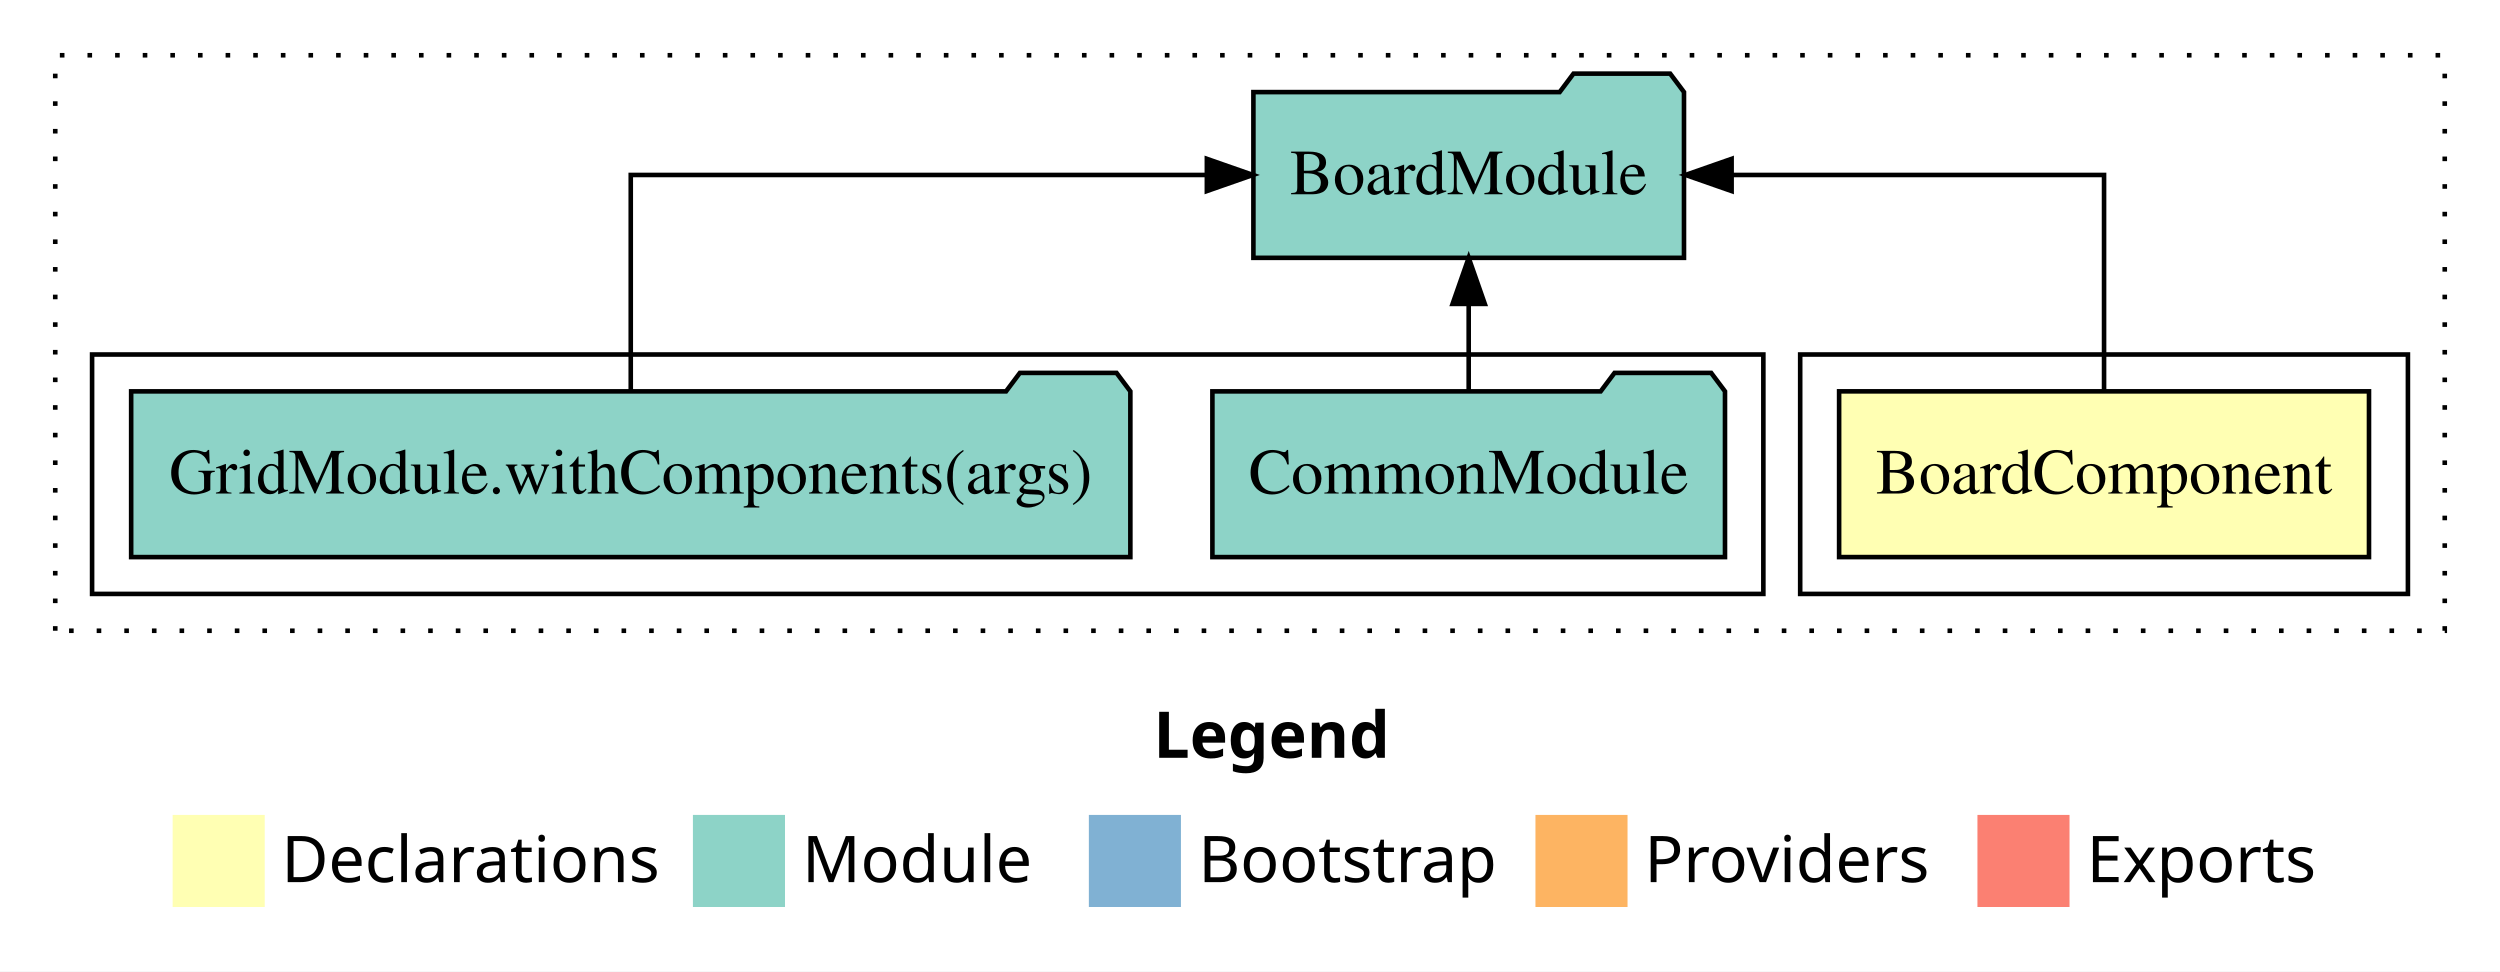
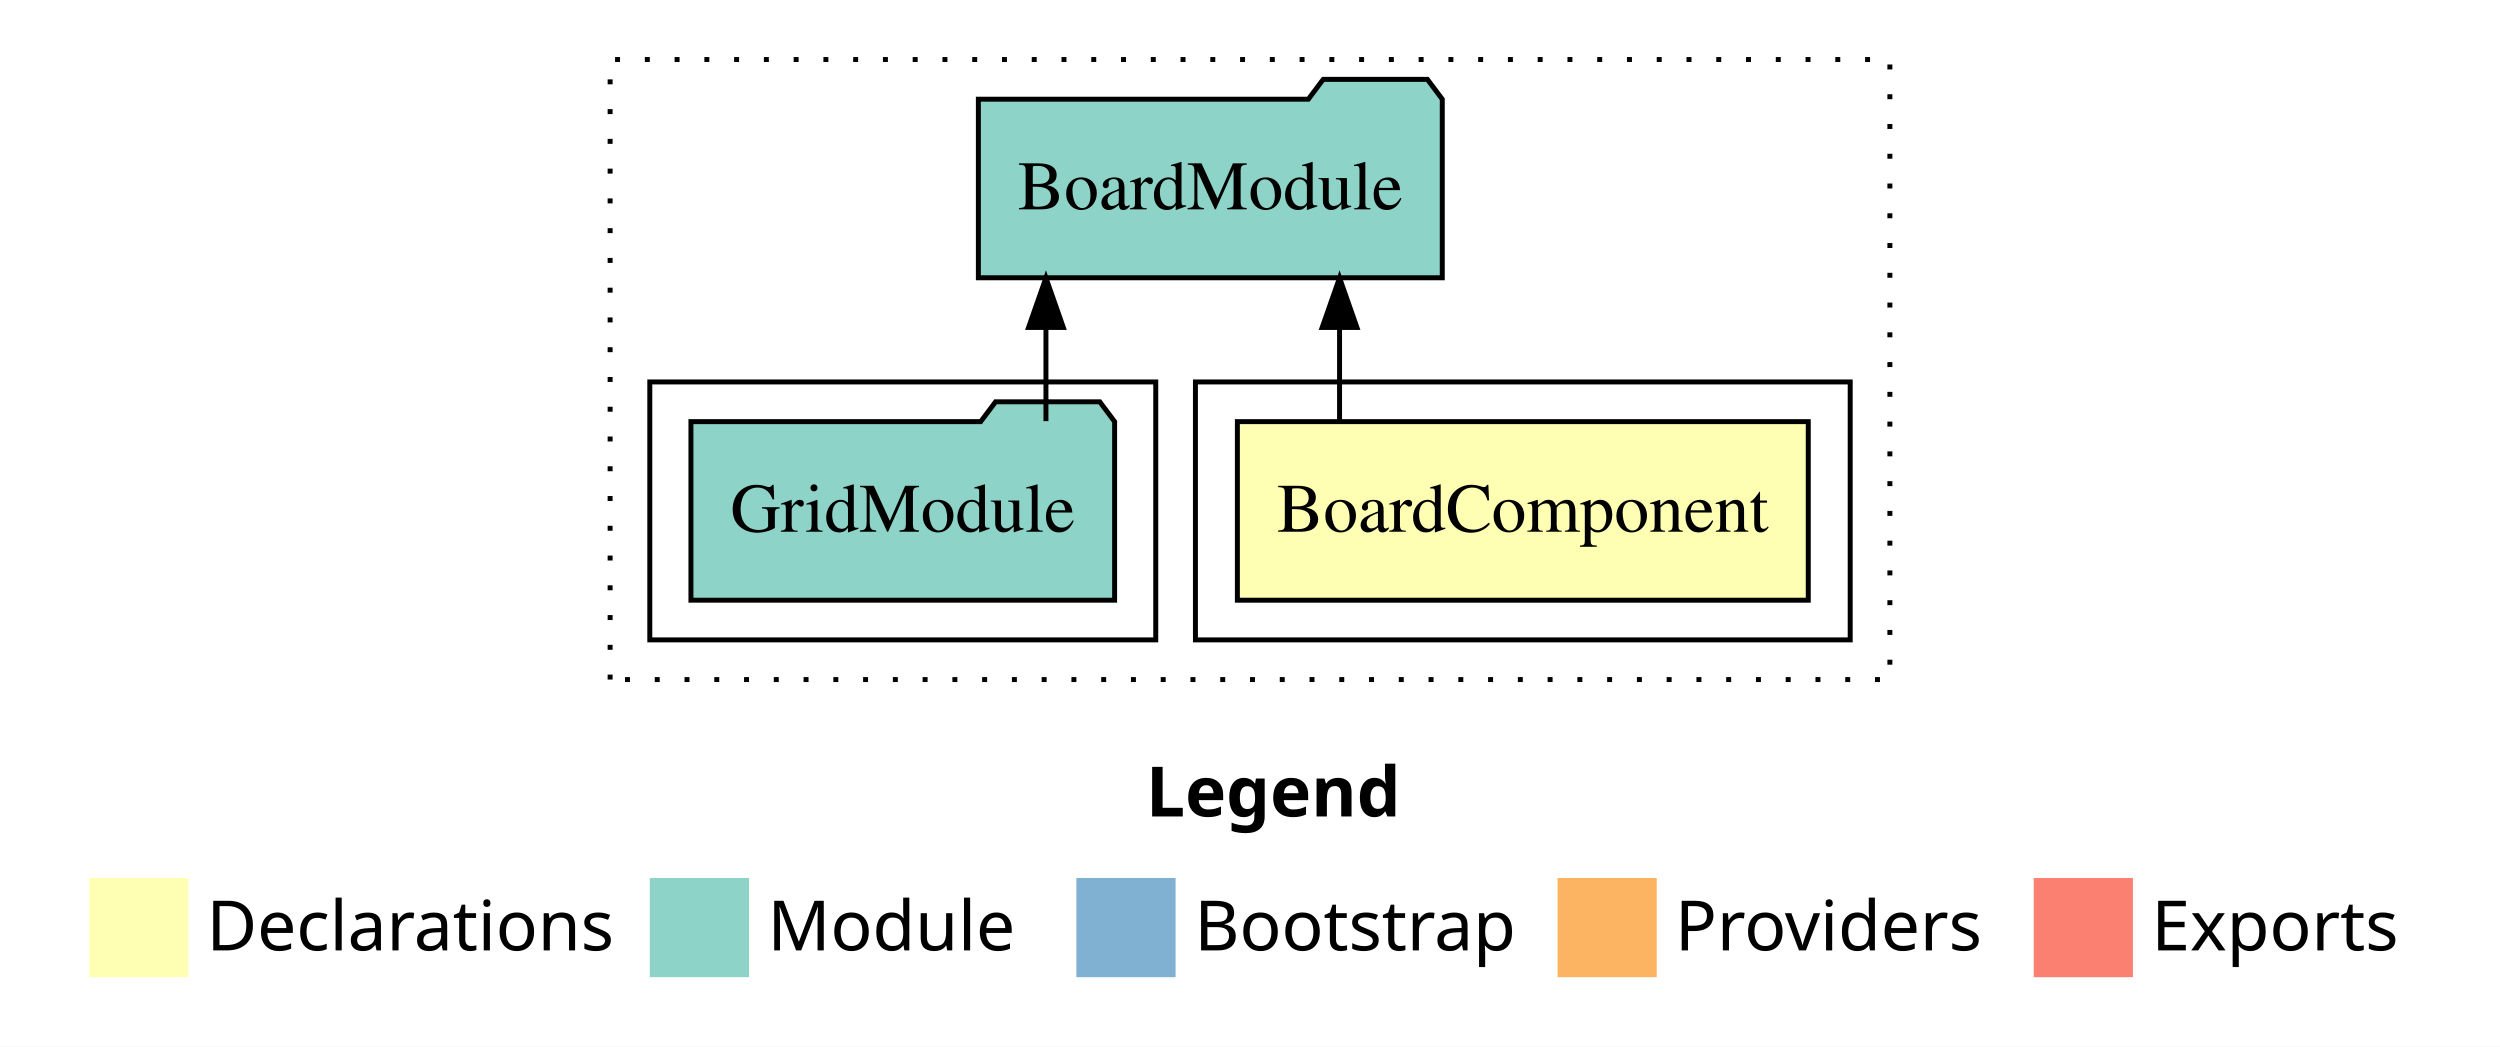
- <svg xmlns="http://www.w3.org/2000/svg" width="543pt" height="211pt" viewBox="0.00 0.00 543.00 211.00">
+ <svg xmlns="http://www.w3.org/2000/svg" width="504pt" height="211pt" viewBox="0.00 0.00 504.00 211.00">
  <g id="graph0" class="graph" transform="scale(1 1) rotate(0) translate(4 207)">
-     <polygon fill="#ffffff" stroke="transparent" points="-4,4 -4,-207 539,-207 539,4 -4,4" />
-     <text text-anchor="start" x="246.509" y="-42.4" font-family="sans-serif" font-weight="bold" font-size="14.00" fill="#000000">Legend</text>
-     <polygon fill="#ffffb3" stroke="transparent" points="33.5,-10 33.5,-30 53.5,-30 53.5,-10 33.5,-10" />
-     <text text-anchor="start" x="57.129" y="-15.4" font-family="sans-serif" font-size="14.00" fill="#000000">  Declarations</text>
-     <polygon fill="#8dd3c7" stroke="transparent" points="146.5,-10 146.5,-30 166.5,-30 166.5,-10 146.5,-10" />
-     <text text-anchor="start" x="170.225" y="-15.4" font-family="sans-serif" font-size="14.00" fill="#000000">  Module</text>
-     <polygon fill="#80b1d3" stroke="transparent" points="232.5,-10 232.5,-30 252.5,-30 252.5,-10 232.5,-10" />
-     <text text-anchor="start" x="256.281" y="-15.4" font-family="sans-serif" font-size="14.00" fill="#000000">  Bootstrap</text>
-     <polygon fill="#fdb462" stroke="transparent" points="329.5,-10 329.5,-30 349.5,-30 349.5,-10 329.5,-10" />
-     <text text-anchor="start" x="353.173" y="-15.4" font-family="sans-serif" font-size="14.00" fill="#000000">  Providers</text>
-     <polygon fill="#fb8072" stroke="transparent" points="425.5,-10 425.5,-30 445.5,-30 445.5,-10 425.5,-10" />
-     <text text-anchor="start" x="449.226" y="-15.4" font-family="sans-serif" font-size="14.00" fill="#000000">  Exports</text>
+     <polygon fill="#ffffff" stroke="transparent" points="-4,4 -4,-207 500,-207 500,4 -4,4" />
+     <text text-anchor="start" x="227.009" y="-42.4" font-family="sans-serif" font-weight="bold" font-size="14.00" fill="#000000">Legend</text>
+     <polygon fill="#ffffb3" stroke="transparent" points="14,-10 14,-30 34,-30 34,-10 14,-10" />
+     <text text-anchor="start" x="37.629" y="-15.4" font-family="sans-serif" font-size="14.00" fill="#000000">  Declarations</text>
+     <polygon fill="#8dd3c7" stroke="transparent" points="127,-10 127,-30 147,-30 147,-10 127,-10" />
+     <text text-anchor="start" x="150.725" y="-15.4" font-family="sans-serif" font-size="14.00" fill="#000000">  Module</text>
+     <polygon fill="#80b1d3" stroke="transparent" points="213,-10 213,-30 233,-30 233,-10 213,-10" />
+     <text text-anchor="start" x="236.781" y="-15.4" font-family="sans-serif" font-size="14.00" fill="#000000">  Bootstrap</text>
+     <polygon fill="#fdb462" stroke="transparent" points="310,-10 310,-30 330,-30 330,-10 310,-10" />
+     <text text-anchor="start" x="333.673" y="-15.4" font-family="sans-serif" font-size="14.00" fill="#000000">  Providers</text>
+     <polygon fill="#fb8072" stroke="transparent" points="406,-10 406,-30 426,-30 426,-10 406,-10" />
+     <text text-anchor="start" x="429.726" y="-15.4" font-family="sans-serif" font-size="14.00" fill="#000000">  Exports</text>
    <g id="clust1" class="cluster">
-       <polygon fill="none" stroke="#000000" stroke-dasharray="1,5" points="8,-70 8,-195 527,-195 527,-70 8,-70" />
+       <polygon fill="none" stroke="#000000" stroke-dasharray="1,5" points="119,-70 119,-195 377,-195 377,-70 119,-70" />
    </g>
    <g id="clust2" class="cluster">
-       <polygon fill="none" stroke="#000000" points="387,-78 387,-130 519,-130 519,-78 387,-78" />
+       <polygon fill="none" stroke="#000000" points="237,-78 237,-130 369,-130 369,-78 237,-78" />
    </g>
    <g id="clust4" class="cluster">
-       <polygon fill="none" stroke="#000000" points="16,-78 16,-130 379,-130 379,-78 16,-78" />
+       <polygon fill="none" stroke="#000000" points="127,-78 127,-130 229,-130 229,-78 127,-78" />
    </g>
    <g id="node1" class="node">
-       <polygon fill="#ffffb3" stroke="#000000" points="510.545,-122 395.455,-122 395.455,-86 510.545,-86 510.545,-122" />
-       <text text-anchor="middle" x="453" y="-99.8" font-family="Times,serif" font-size="14.00" fill="#000000">BoardComponent</text>
+       <polygon fill="#ffffb3" stroke="#000000" points="360.545,-122 245.455,-122 245.455,-86 360.545,-86 360.545,-122" />
+       <text text-anchor="middle" x="303" y="-99.8" font-family="Times,serif" font-size="14.00" fill="#000000">BoardComponent</text>
    </g>
    <g id="node2" class="node">
-       <polygon fill="#8dd3c7" stroke="#000000" points="361.762,-187 358.762,-191 337.762,-191 334.762,-187 268.238,-187 268.238,-151 361.762,-151 361.762,-187" />
-       <text text-anchor="middle" x="315" y="-164.8" font-family="Times,serif" font-size="14.00" fill="#000000">BoardModule</text>
+       <polygon fill="#8dd3c7" stroke="#000000" points="286.762,-187 283.762,-191 262.762,-191 259.762,-187 193.238,-187 193.238,-151 286.762,-151 286.762,-187" />
+       <text text-anchor="middle" x="240" y="-164.8" font-family="Times,serif" font-size="14.00" fill="#000000">BoardModule</text>
    </g>
    <g id="edge1" class="edge">
-       <path fill="none" stroke="#000000" d="M453,-122.106C453,-141.339 453,-169 453,-169 453,-169 372.106,-169 372.106,-169" />
-       <polygon fill="#000000" stroke="#000000" points="372.106,-165.5 362.106,-169 372.106,-172.5 372.106,-165.5" />
+       <path fill="none" stroke="#000000" d="M266.054,-122.106C266.054,-122.106 266.054,-140.991 266.054,-140.991" />
+       <polygon fill="#000000" stroke="#000000" points="262.554,-140.991 266.054,-150.991 269.554,-140.991 262.554,-140.991" />
    </g>
    <g id="node3" class="node">
-       <polygon fill="#8dd3c7" stroke="#000000" points="370.668,-122 367.668,-126 346.668,-126 343.668,-122 259.332,-122 259.332,-86 370.668,-86 370.668,-122" />
-       <text text-anchor="middle" x="315" y="-99.8" font-family="Times,serif" font-size="14.00" fill="#000000">CommonModule</text>
+       <polygon fill="#8dd3c7" stroke="#000000" points="220.708,-122 217.708,-126 196.708,-126 193.708,-122 135.292,-122 135.292,-86 220.708,-86 220.708,-122" />
+       <text text-anchor="middle" x="178" y="-99.8" font-family="Times,serif" font-size="14.00" fill="#000000">GridModule</text>
    </g>
    <g id="edge2" class="edge">
-       <path fill="none" stroke="#000000" d="M315,-122.106C315,-122.106 315,-140.991 315,-140.991" />
-       <polygon fill="#000000" stroke="#000000" points="311.5,-140.991 315,-150.991 318.5,-140.991 311.5,-140.991" />
-     </g>
-     <g id="node4" class="node">
-       <polygon fill="#8dd3c7" stroke="#000000" points="241.513,-122 238.513,-126 217.513,-126 214.513,-122 24.487,-122 24.487,-86 241.513,-86 241.513,-122" />
-       <text text-anchor="middle" x="133" y="-99.8" font-family="Times,serif" font-size="14.00" fill="#000000">GridModule.withComponents(args)</text>
-     </g>
-     <g id="edge3" class="edge">
-       <path fill="none" stroke="#000000" d="M133,-122.106C133,-141.339 133,-169 133,-169 133,-169 258.13,-169 258.13,-169" />
-       <polygon fill="#000000" stroke="#000000" points="258.13,-172.5 268.13,-169 258.13,-165.5 258.13,-172.5" />
+       <path fill="none" stroke="#000000" d="M206.862,-122.106C206.862,-122.106 206.862,-140.991 206.862,-140.991" />
+       <polygon fill="#000000" stroke="#000000" points="203.362,-140.991 206.862,-150.991 210.362,-140.991 203.362,-140.991" />
    </g>
  </g>
</svg>
